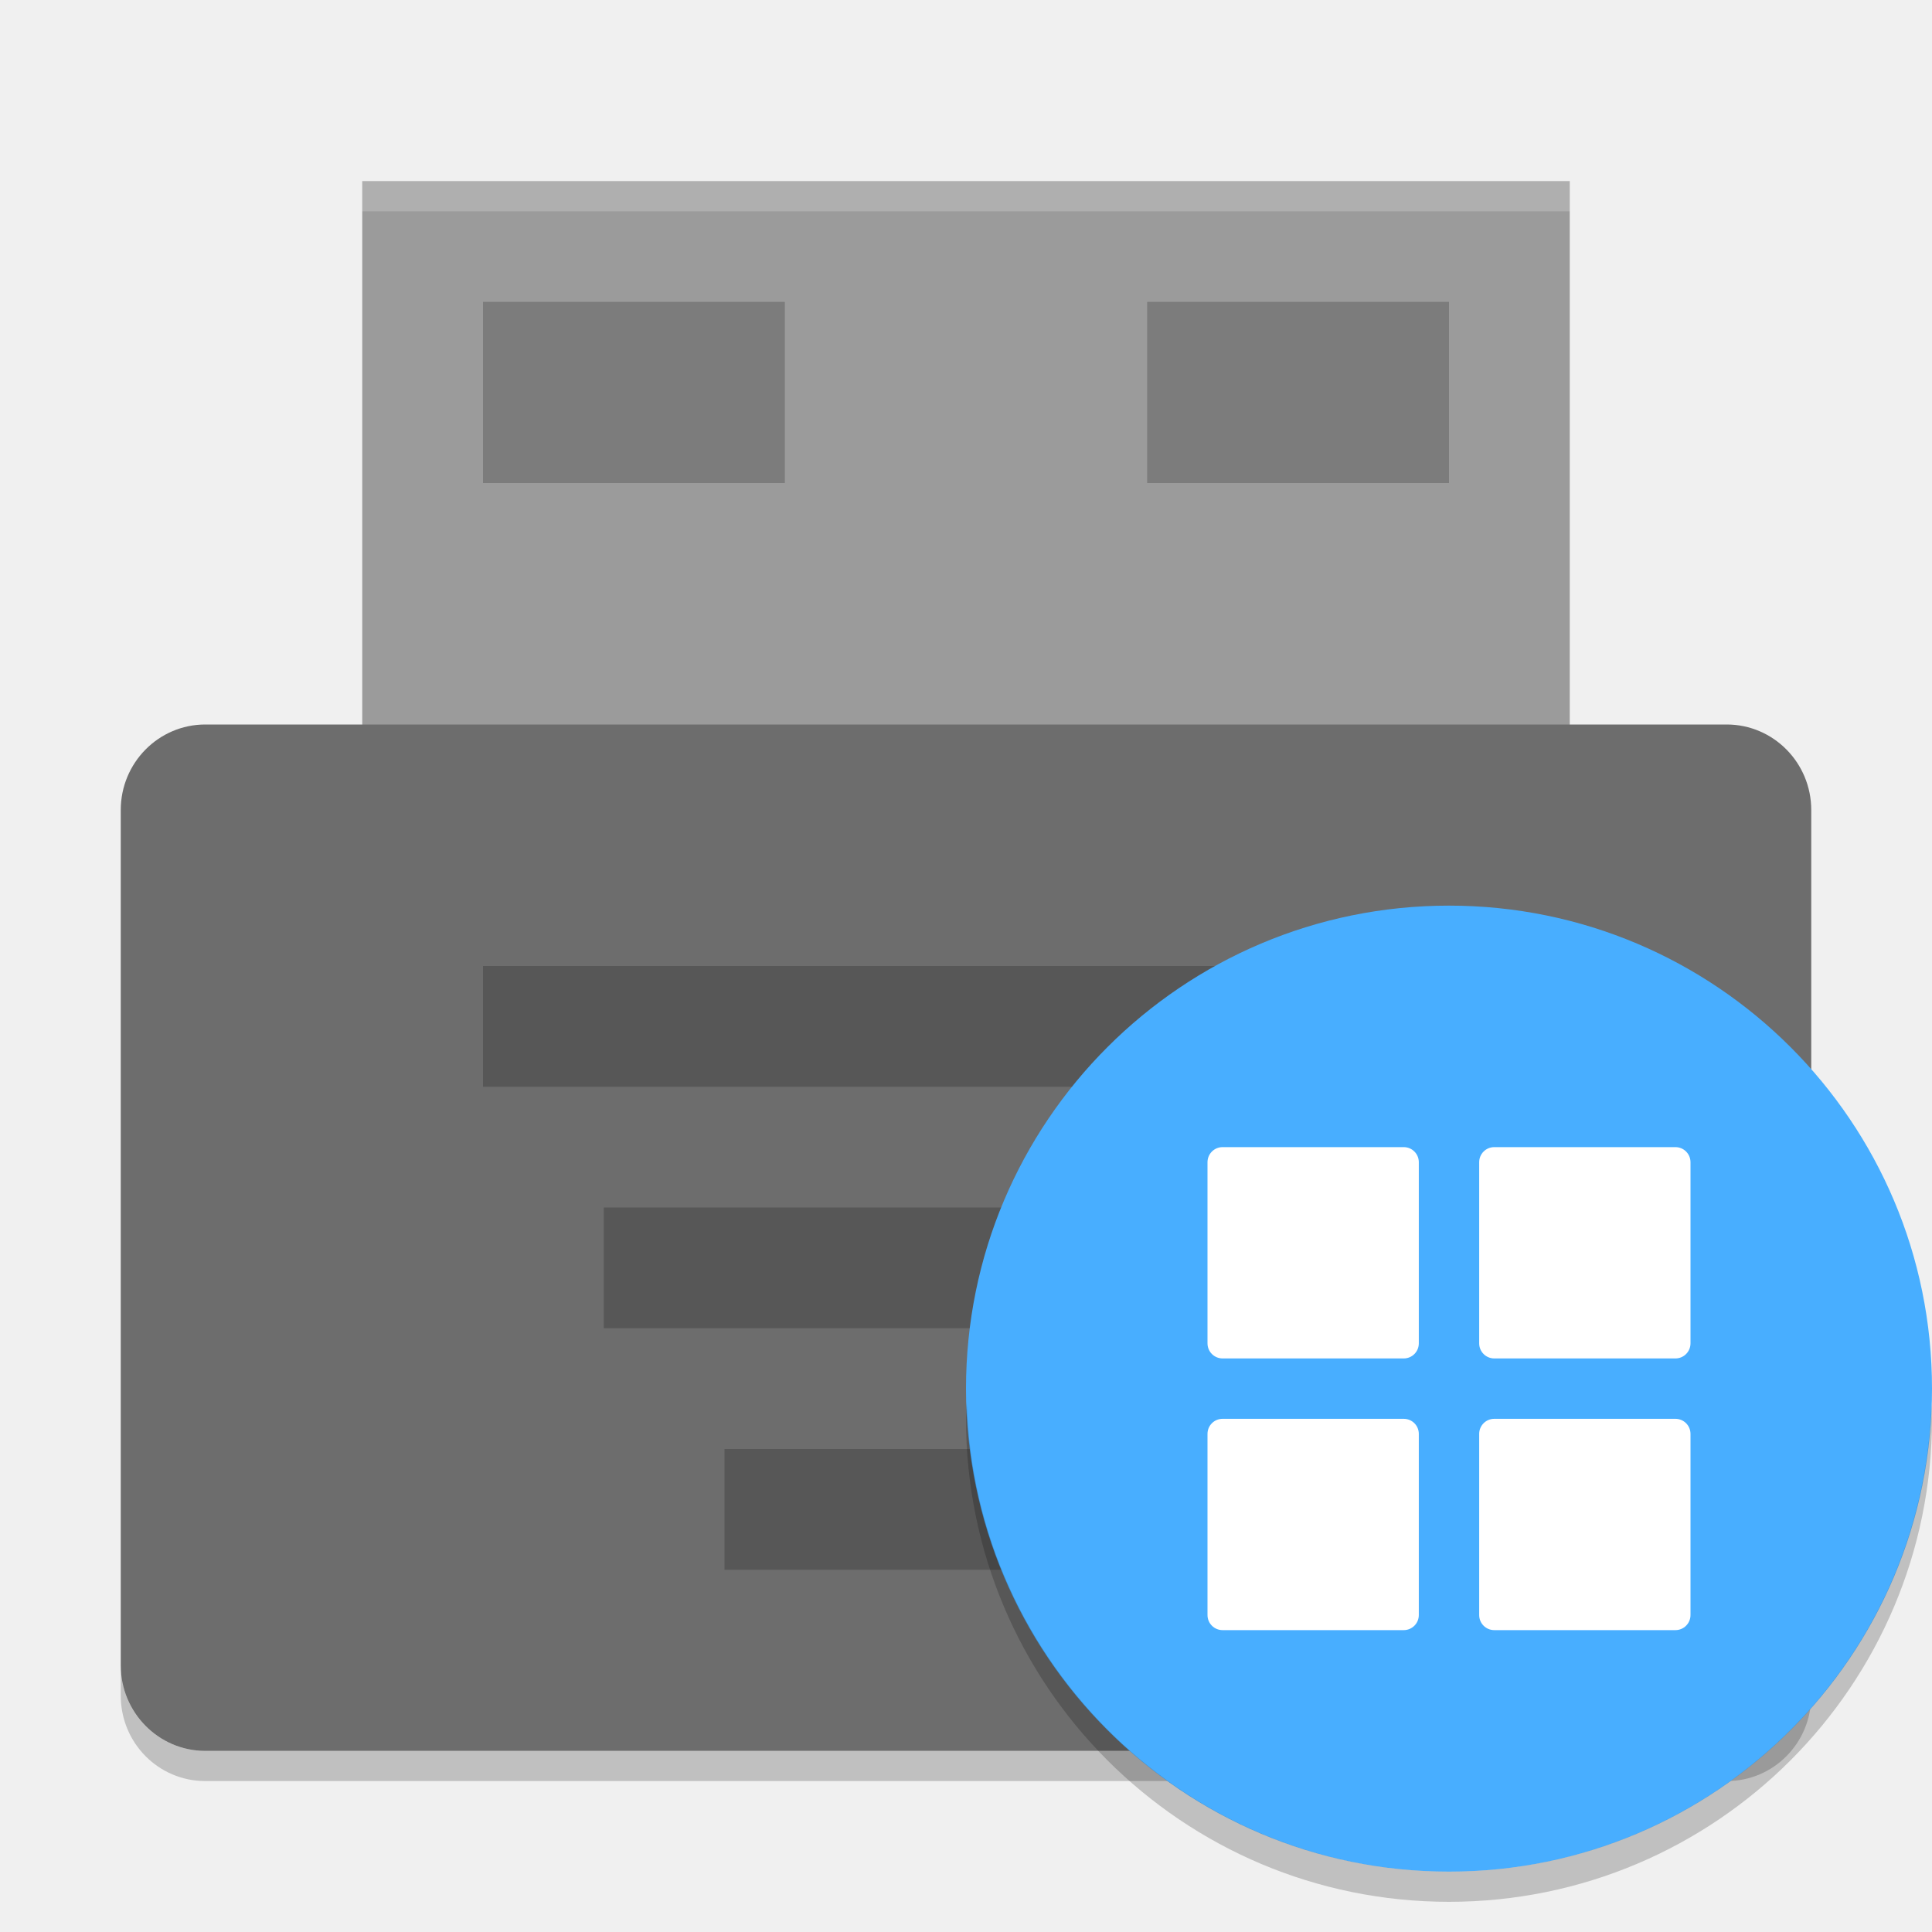
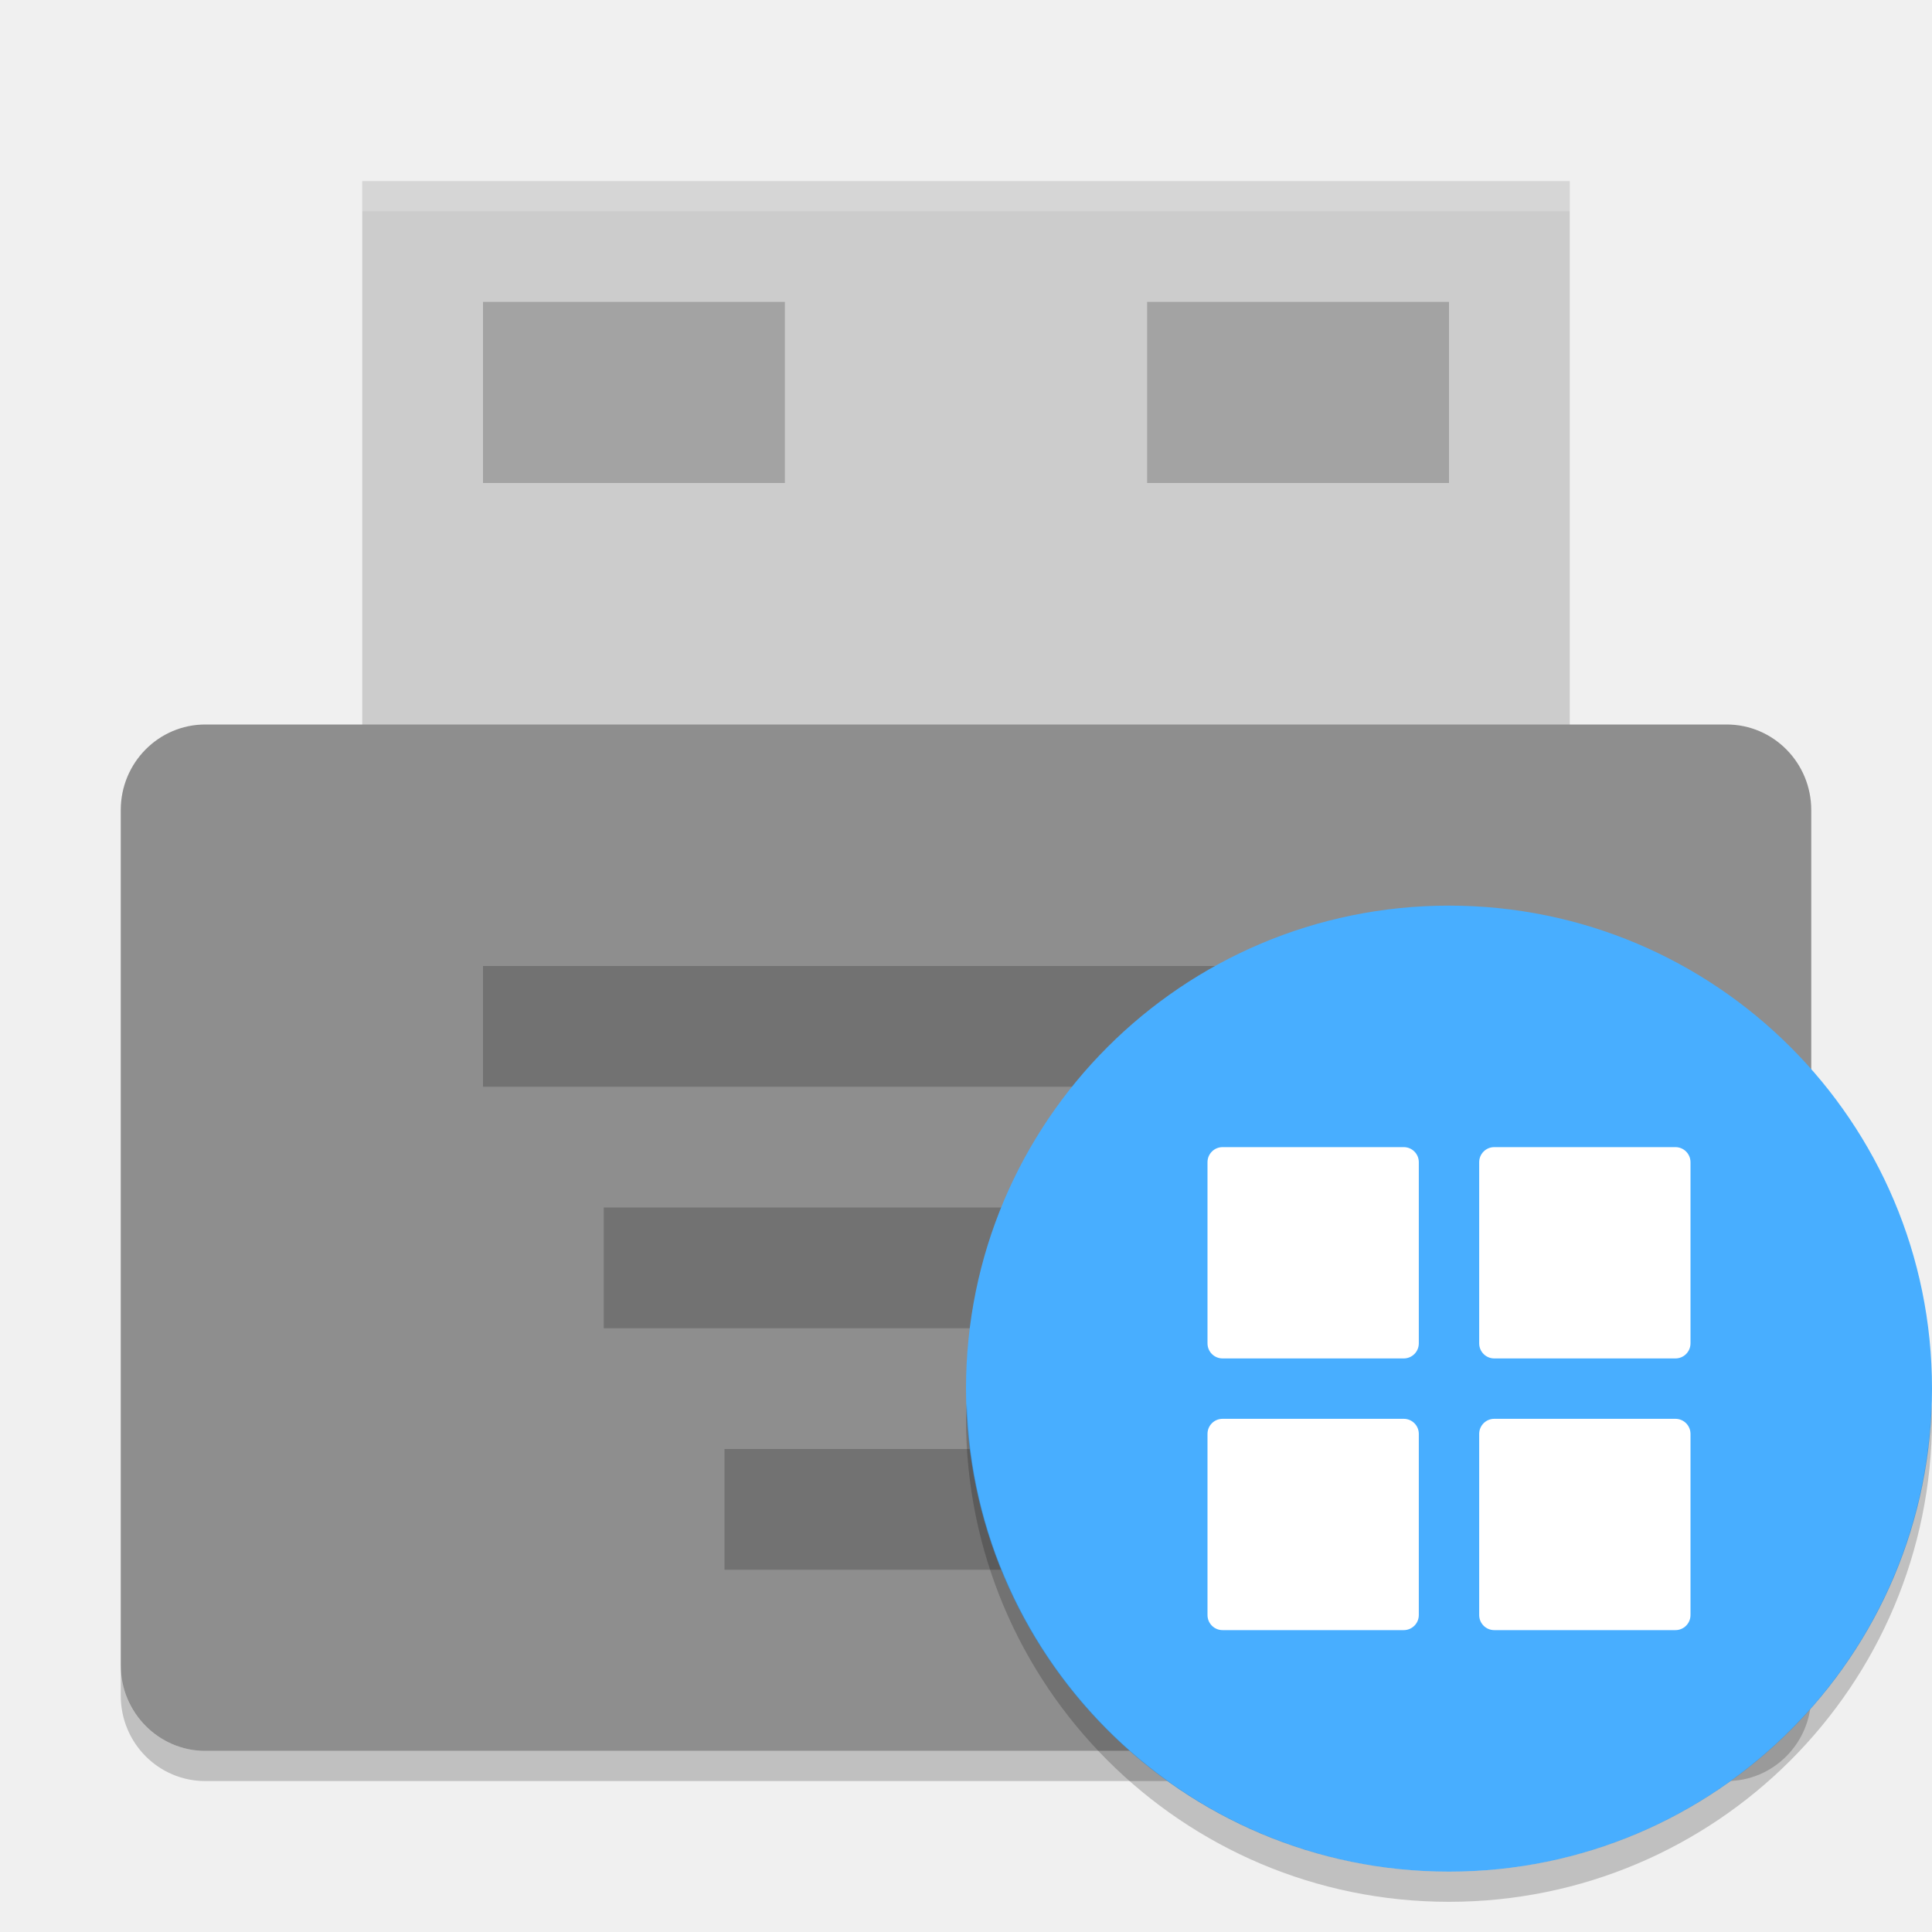
<svg xmlns="http://www.w3.org/2000/svg" height="64" width="64" version="1">
-   <path style="fill:#9b9b9b" d="m 12,6 40,0 0,20 -40,0 z" />
-   <rect style="fill:#6d6d6d" rx="2.8" ry="2.834" height="34" width="56" y="24" x="4" />
+   <path style="fill:#cccccc" d="m 12,6 40,0 0,20 -40,0 z" />
+   <rect style="fill:#8e8e8e" rx="2.8" ry="2.834" height="34" width="56" y="24" x="4" />
  <g style="opacity:0.2" transform="scale(2,2)">
    <rect height="2" width="16" y="16" x="8" />
    <rect height="2" width="12" y="20" x="10" />
    <rect height="2" width="8" y="24" x="12" />
  </g>
  <path style="opacity:0.2" d="m 4,55.168 0,1 C 4,57.738 5.25,59 6.801,59 L 57.199,59 C 58.749,59 60,57.738 60,56.168 l 0,-1 C 60,56.738 58.749,58 57.199,58 L 6.801,58 C 5.25,58 4,56.738 4,55.168 Z" />
  <path style="opacity:0.2;fill:#ffffff" d="M 12,6 12,7 52,7 52,6 12,6 Z" />
  <rect style="opacity:0.2" height="6" width="10" y="10" x="16" />
  <rect style="opacity:0.2" height="6" width="10" y="10" x="38" />
  <g transform="translate(1,-1)">
    <circle cy="47" r="16" cx="47" style="fill:#48aeff" />
    <path d="M 31.025,47.5 A 16,16.002 0 0 0 31,47.998 16,16.002 0 0 0 47,64 16,16.002 0 0 0 63,47.998 16,16.002 0 0 0 62.982,47.506 16,16.002 0 0 1 47,63 16,16.002 0 0 1 31.025,47.5 Z" style="opacity:0.2" />
    <path style="fill:#ffffff" d="m 39.5,39 h 6 c 0.277,0 0.5,0.223 0.5,0.5 V 45.5 C 46,45.777 45.777,46 45.5,46 H 39.5 C 39.223,46 39,45.777 39,45.5 V 39.5 C 39,39.223 39.223,39 39.5,39 Z" />
    <path style="fill:#ffffff" d="m 48.5,39 h 6 C 54.777,39 55,39.223 55,39.5 v 6 C 55,45.777 54.777,46 54.5,46 H 48.5 C 48.223,46 48,45.777 48,45.5 v -6 c 0,-0.277 0.223,-0.5 0.5,-0.5 z" />
    <path style="fill:#ffffff" d="m 39.5,48 h 6 c 0.277,0 0.5,0.223 0.5,0.5 V 54.5 c 0,0.276 -0.223,0.5 -0.5,0.5 H 39.5 C 39.223,55 39,54.777 39,54.5 v -6 c 0,-0.277 0.223,-0.5 0.5,-0.5 z" />
    <path style="fill:#ffffff" d="m 48.5,48 h 6 c 0.277,0 0.5,0.223 0.5,0.5 v 6 c 0,0.277 -0.223,0.5 -0.5,0.5 H 48.5 C 48.223,55 48,54.777 48,54.5 v -6 c 0,-0.277 0.223,-0.5 0.5,-0.5 z" />
  </g>
</svg>
